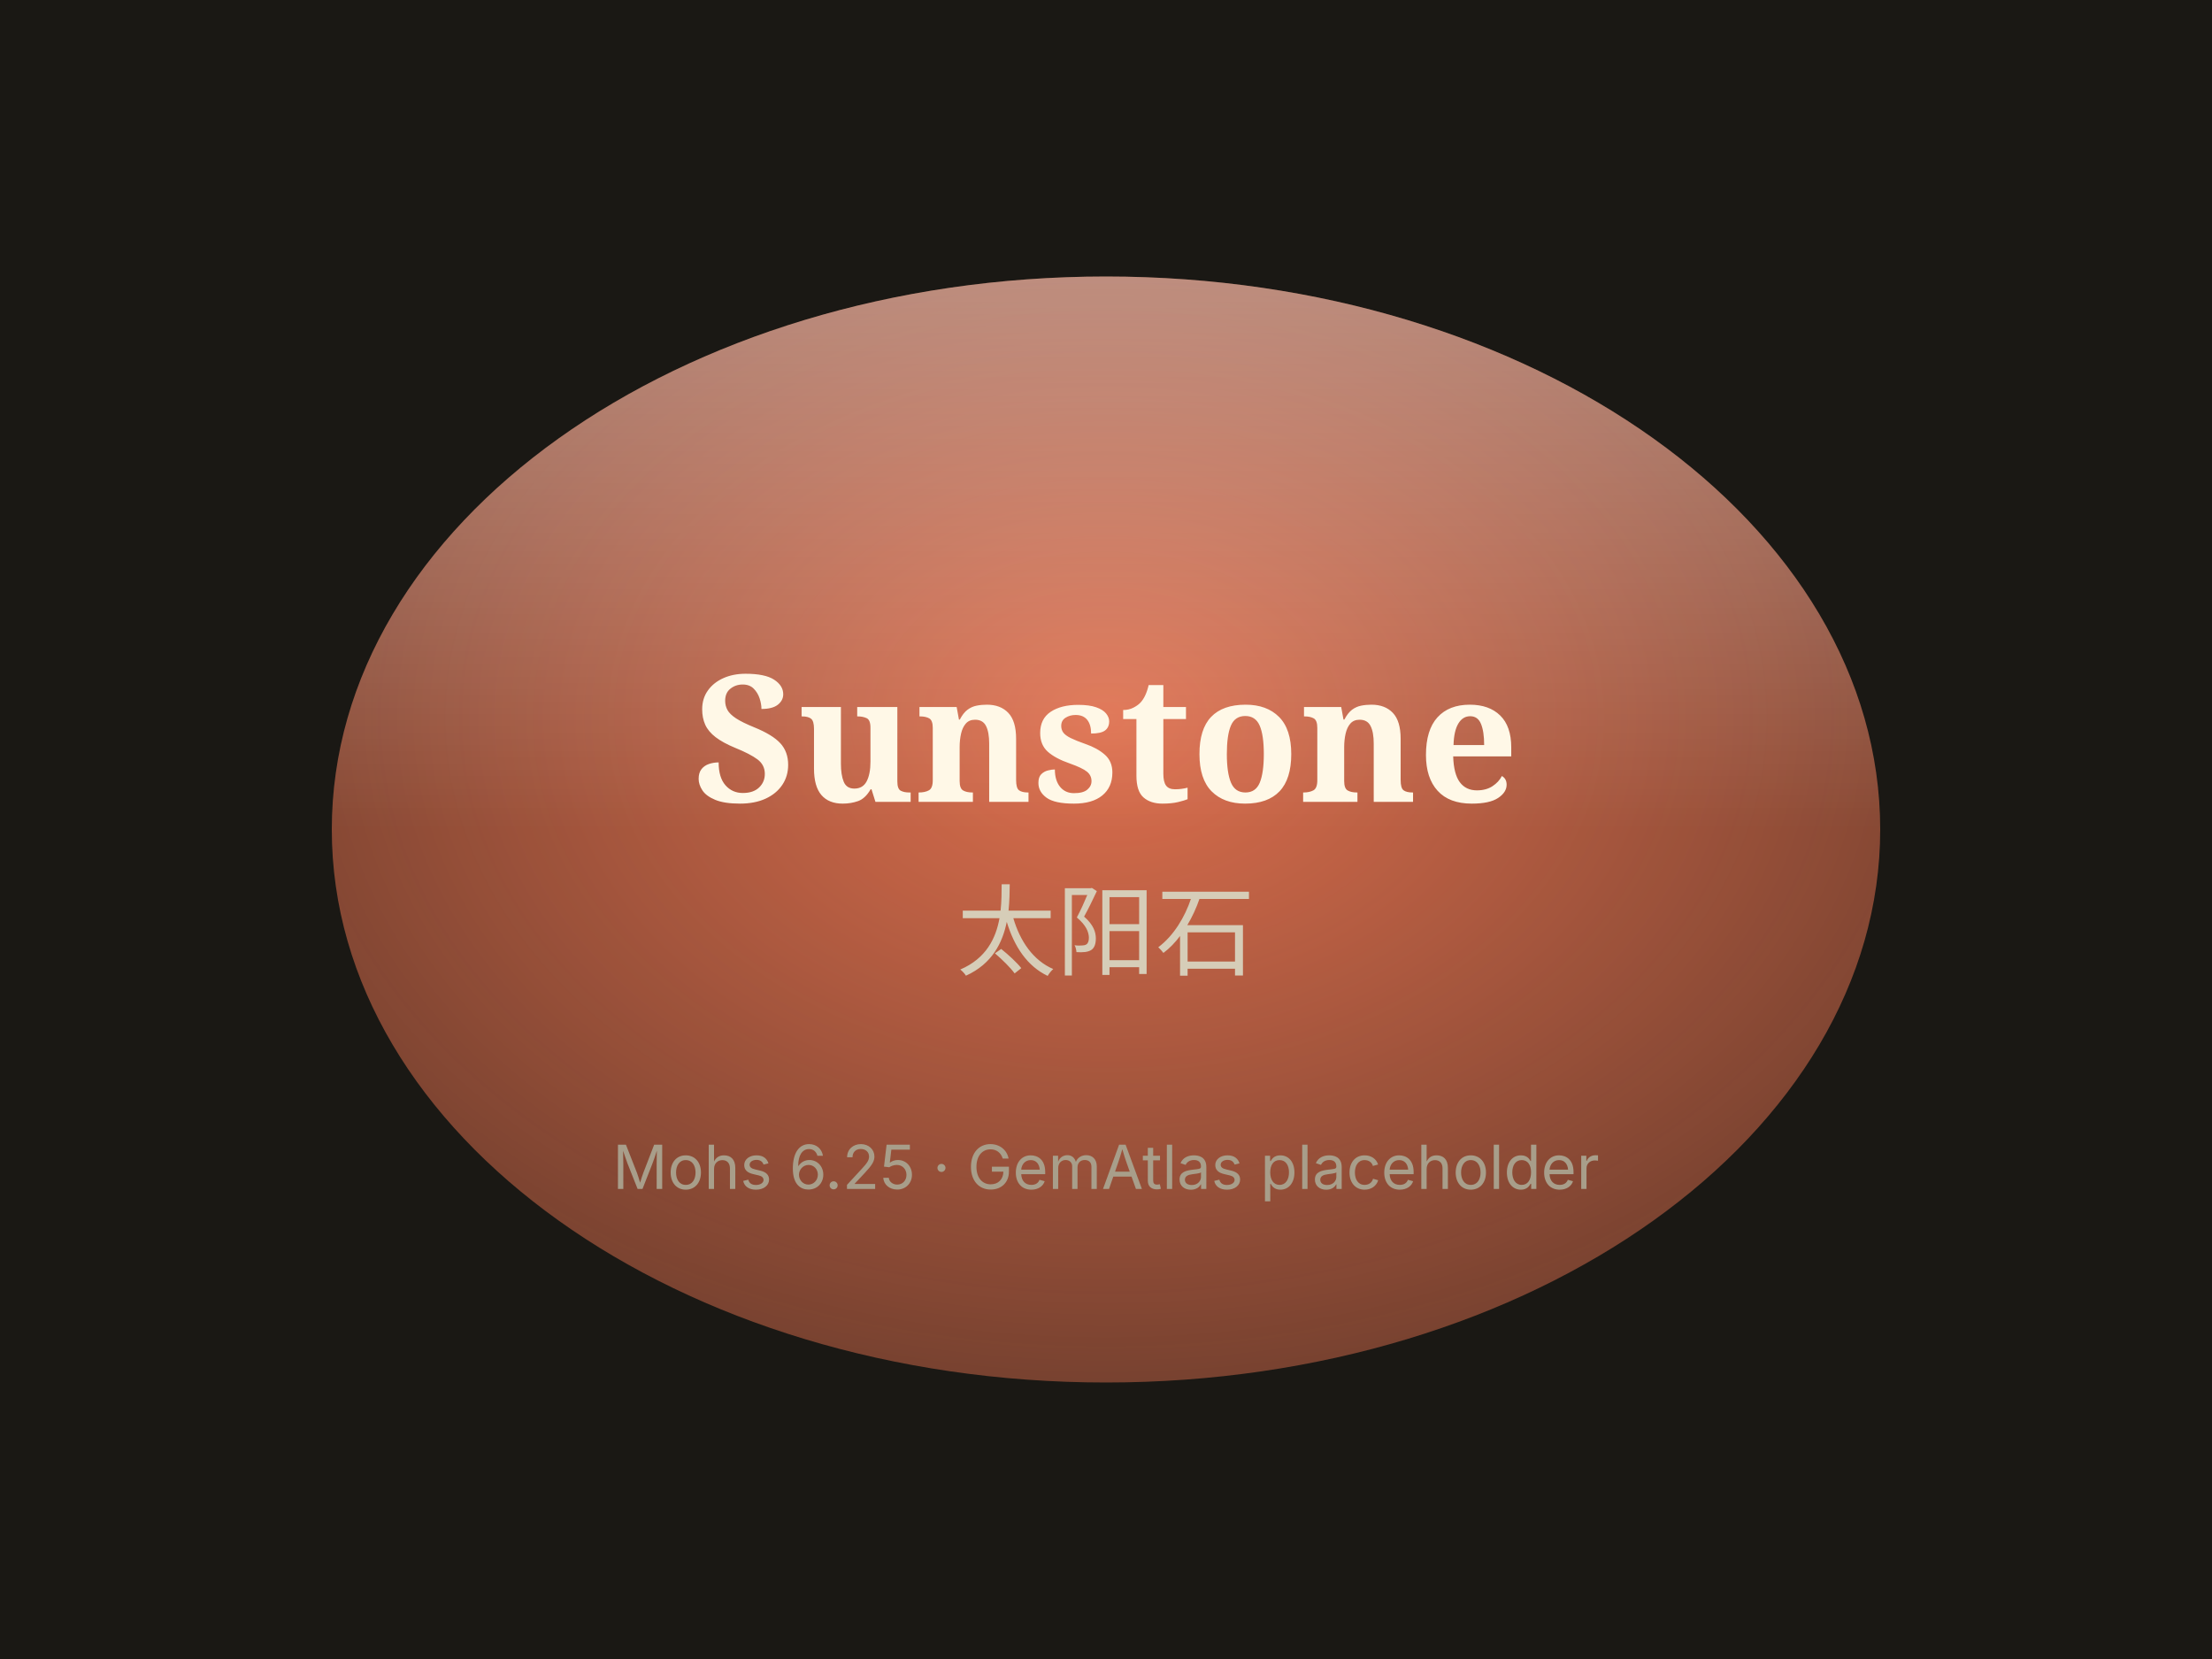
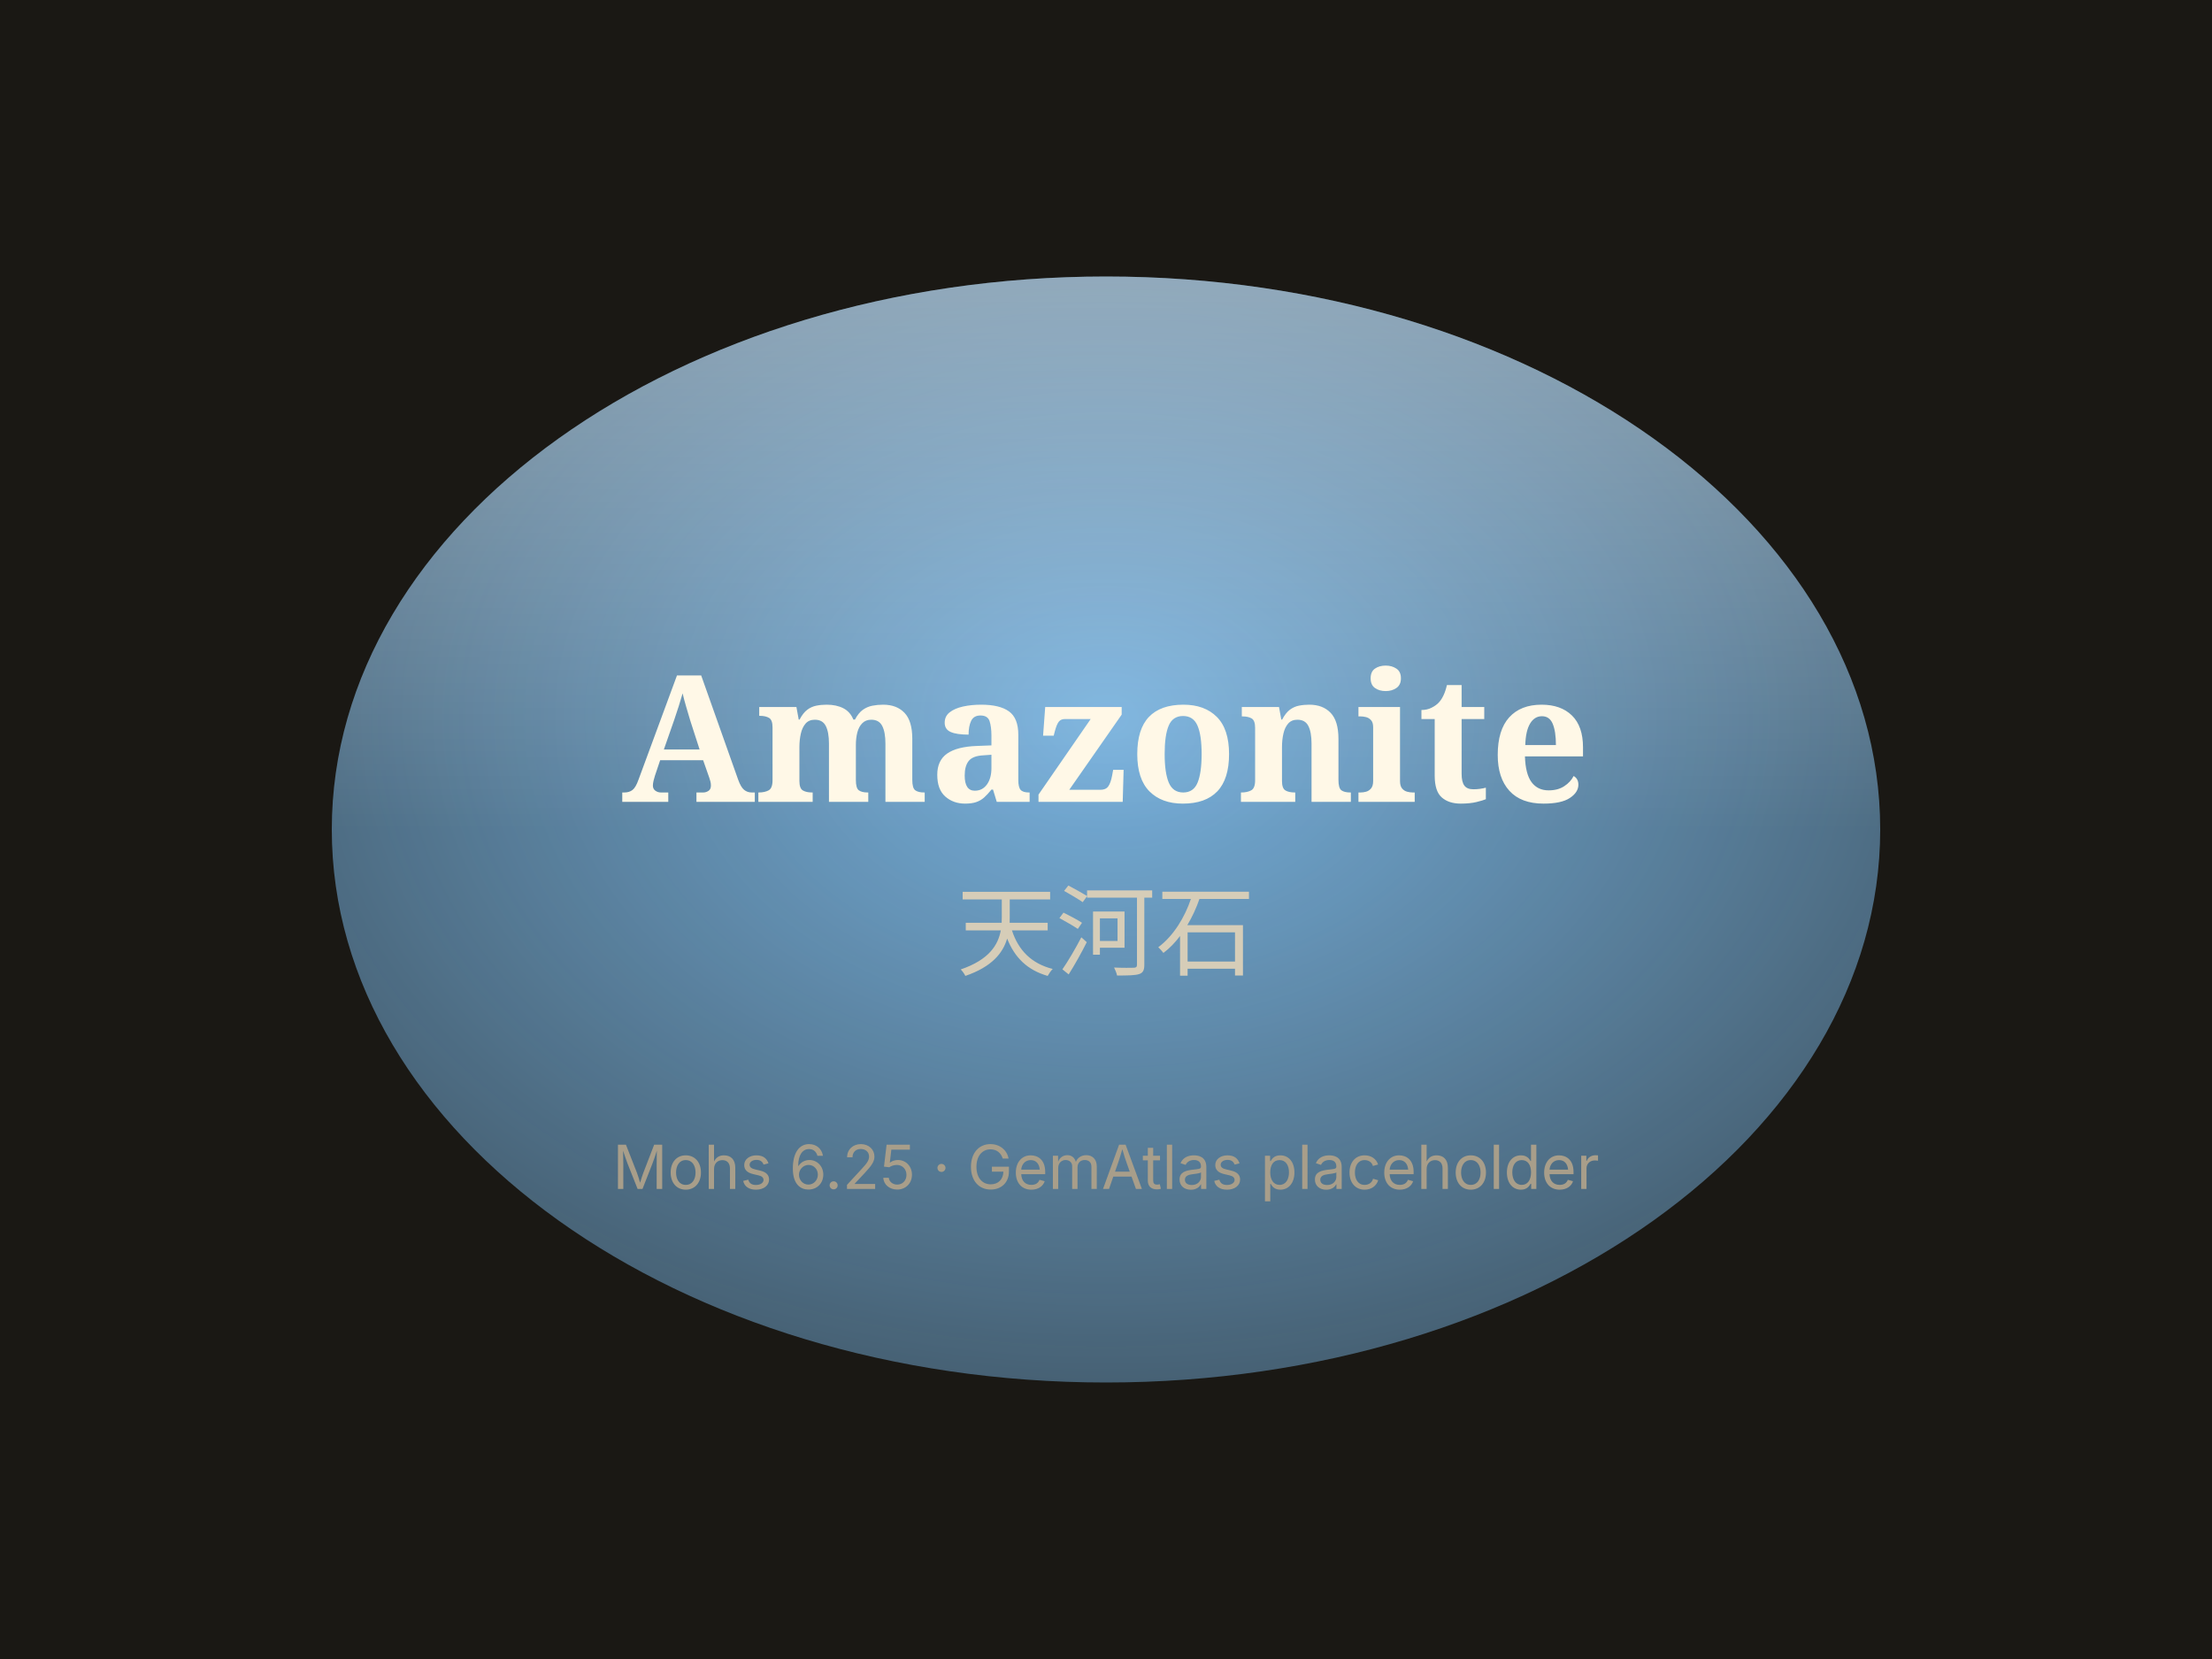
<svg xmlns="http://www.w3.org/2000/svg" viewBox="0 0 800 600">
  <defs>
    <radialGradient id="g" cx="50%" cy="40%" r="60%">
-       <stop offset="0%" stop-color="#E97451" stop-opacity="0.95" />
-       <stop offset="100%" stop-color="#E97451" stop-opacity="0.45" />
+       <stop offset="0%" stop-color="#7CB9E8" stop-opacity="0.95" />
+       <stop offset="100%" stop-color="#7CB9E8" stop-opacity="0.45" />
    </radialGradient>
    <linearGradient id="shine" x1="0%" y1="0%" x2="0%" y2="100%">
      <stop offset="0%" stop-color="#ffffff" stop-opacity="0.35" />
      <stop offset="50%" stop-color="#ffffff" stop-opacity="0" />
    </linearGradient>
  </defs>
  <rect width="800" height="600" fill="#1a1814" />
  <ellipse cx="400" cy="300" rx="280" ry="200" fill="url(#g)" />
  <ellipse cx="400" cy="300" rx="280" ry="200" fill="url(#shine)" />
-   <text x="400" y="290" text-anchor="middle" font-family="Cormorant Garamond, Georgia, serif" font-size="64" font-weight="600" fill="#fff8e7">Sunstone</text>
-   <text x="400" y="350" text-anchor="middle" font-family="Noto Serif SC, serif" font-size="36" fill="#d6cdb8">太阳石</text>
+   <text x="400" y="290" text-anchor="middle" font-family="Cormorant Garamond, Georgia, serif" font-size="64" font-weight="600" fill="#fff8e7">Amazonite</text>
+   <text x="400" y="350" text-anchor="middle" font-family="Noto Serif SC, serif" font-size="36" fill="#d6cdb8">天河石</text>
  <text x="400" y="430" text-anchor="middle" font-family="Inter, sans-serif" font-size="22" fill="#a89e8a">Mohs 6.25 · GemAtlas placeholder</text>
</svg>
